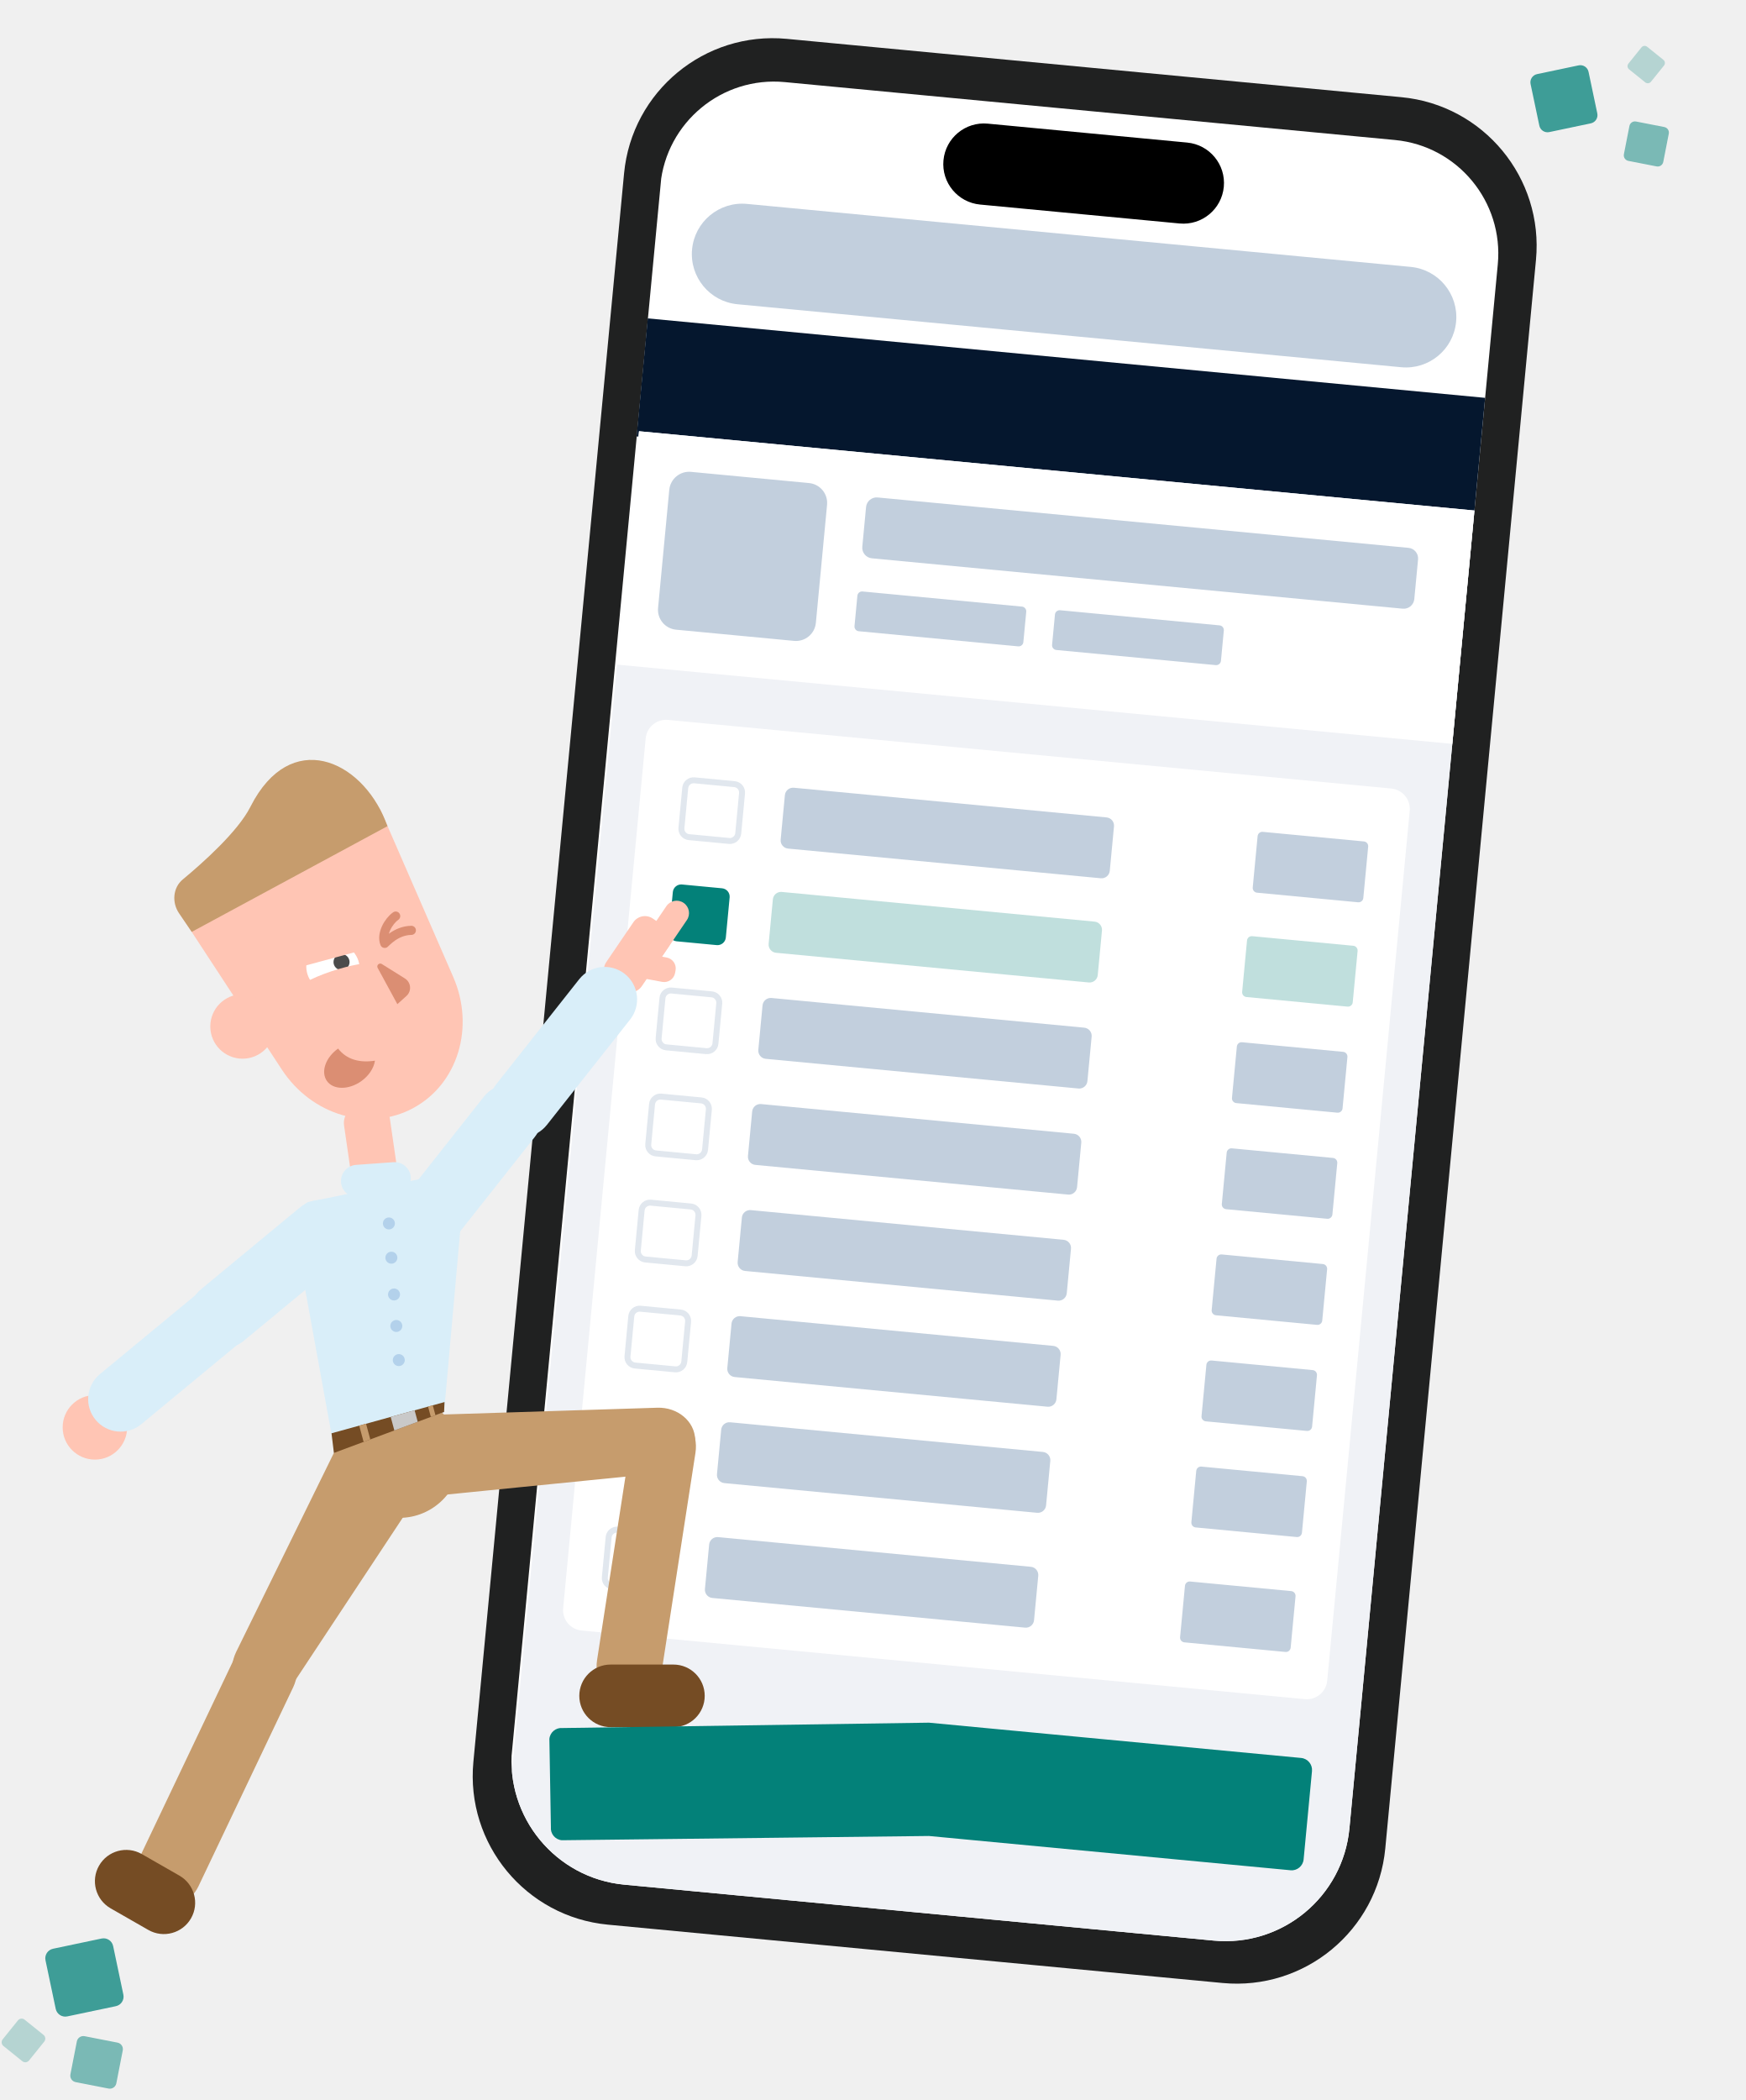
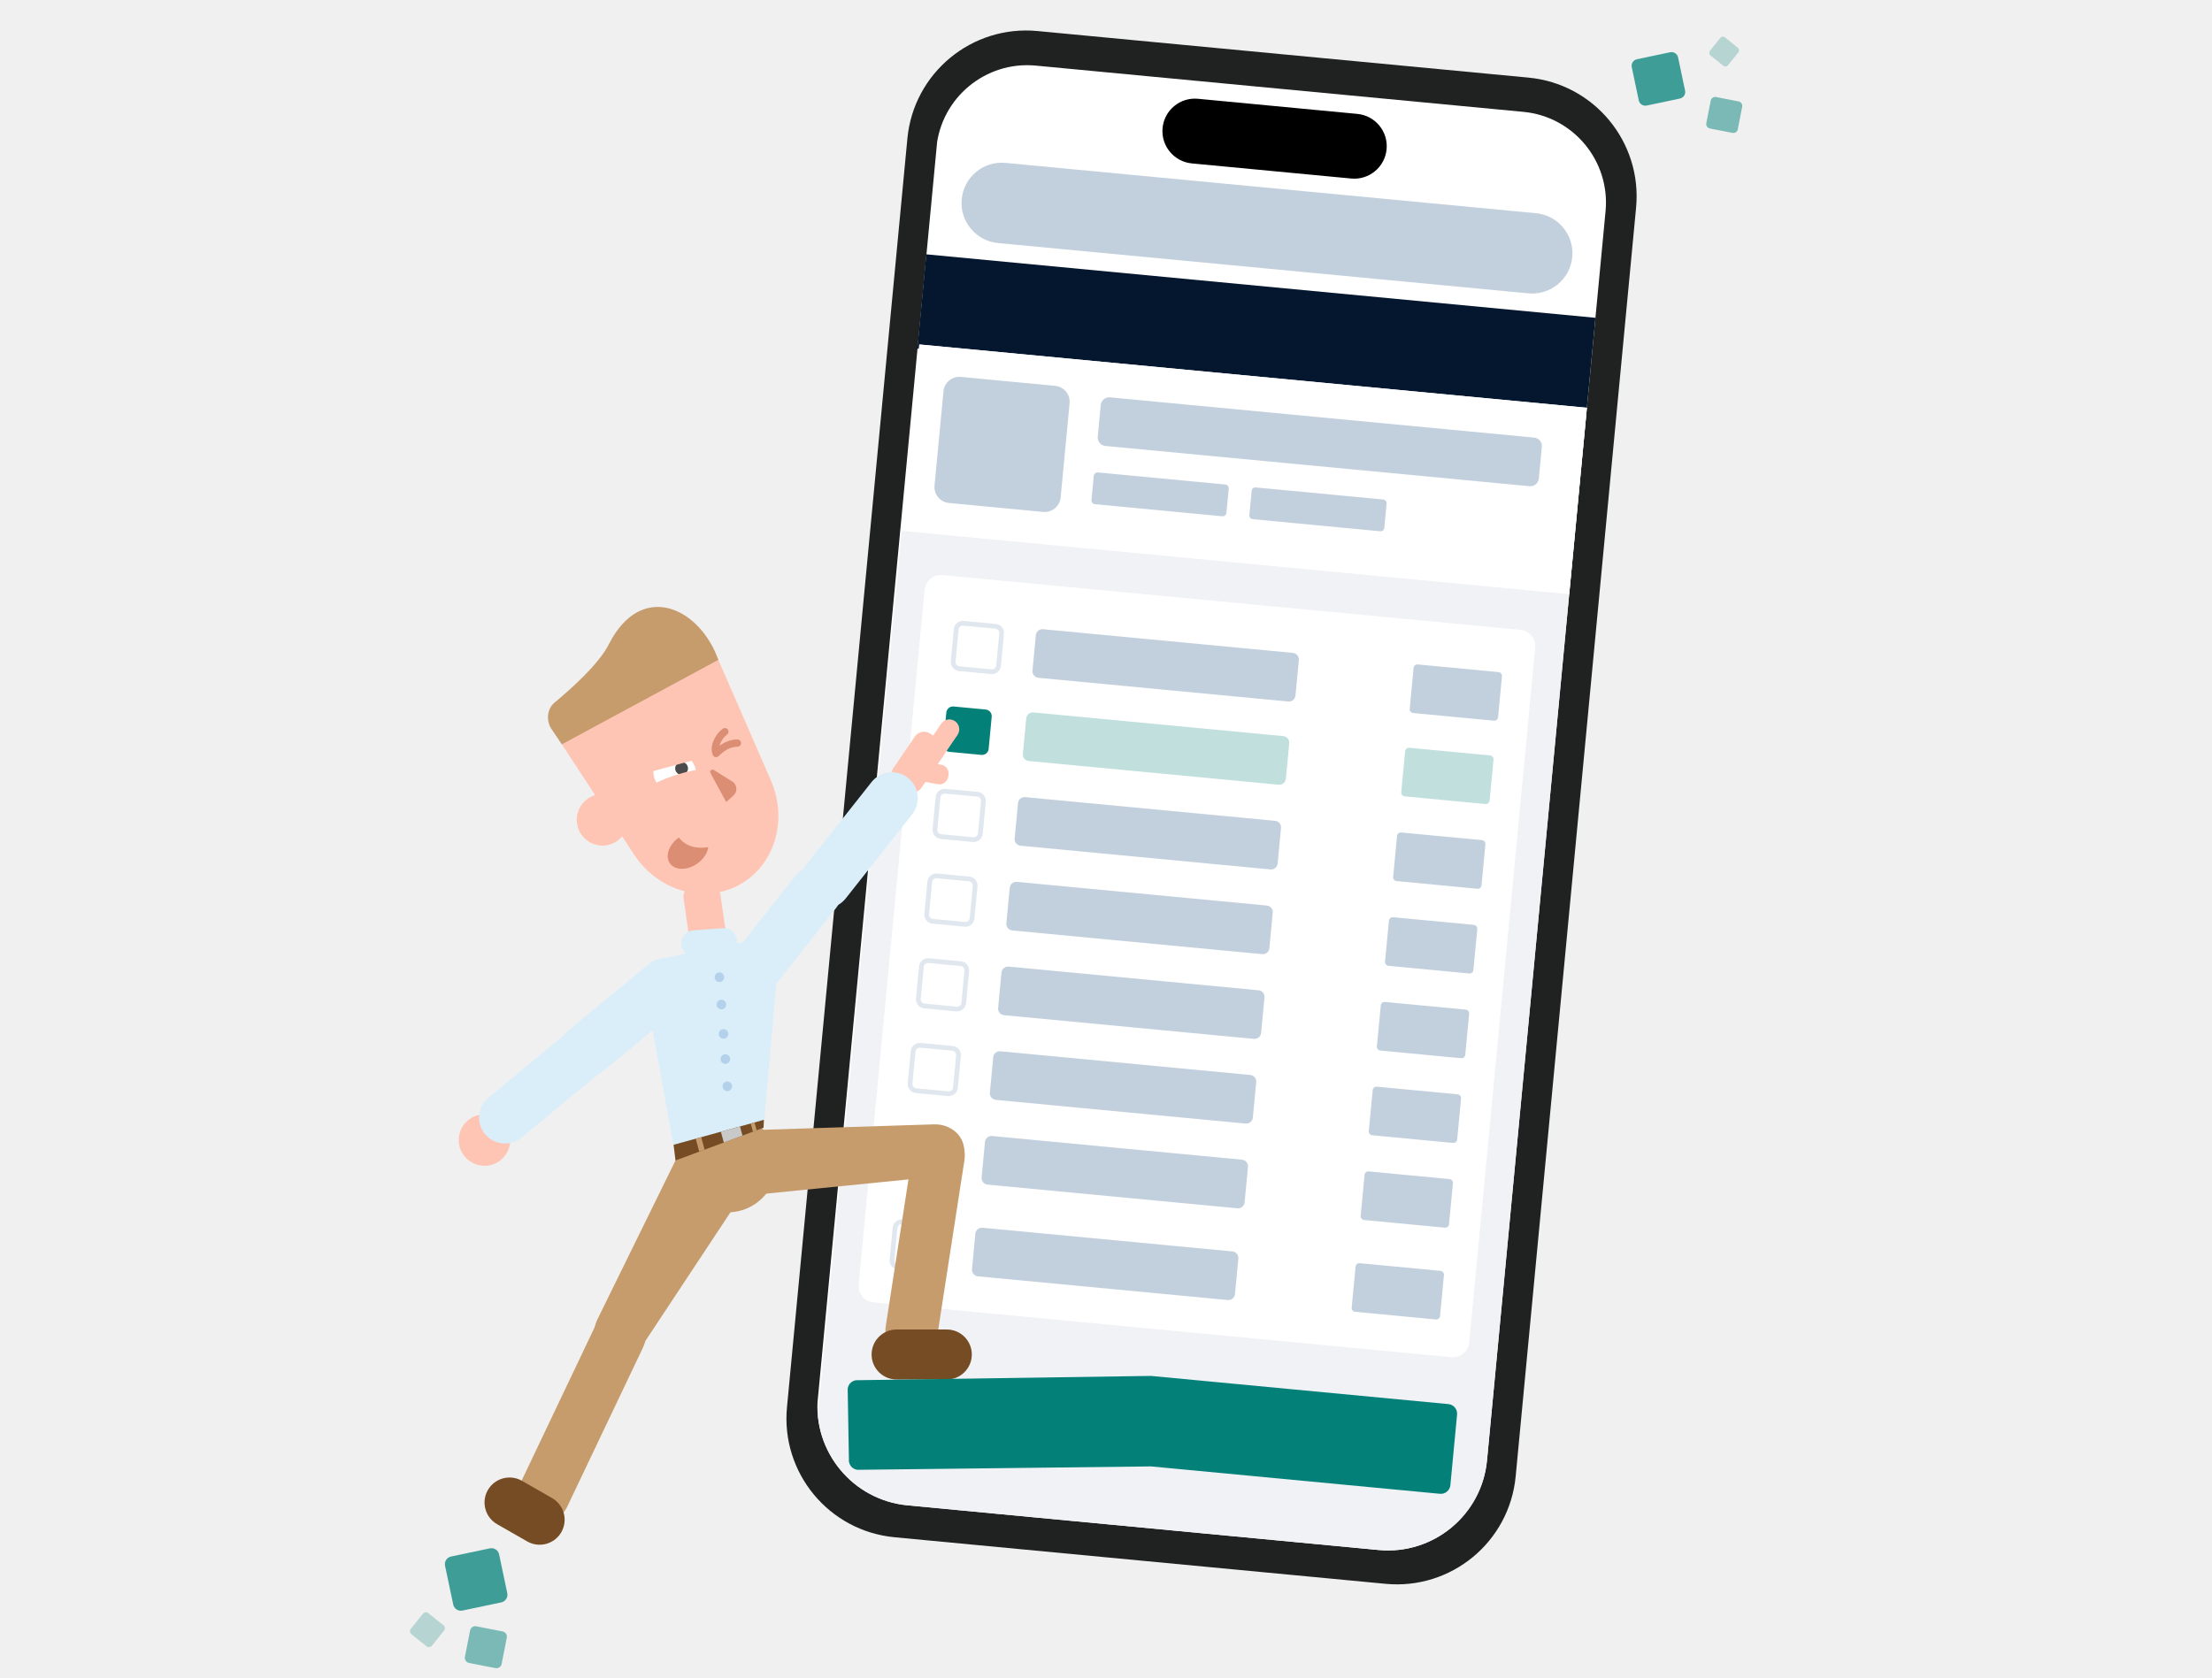
- <svg xmlns="http://www.w3.org/2000/svg" id="Layer_1" viewBox="0 0 585.74 704.64">
+ <svg xmlns="http://www.w3.org/2000/svg" id="Layer_1" viewBox="0 0 929.02 704.64">
  <defs>
    <clipPath id="clippath">
-       <path d="M234.29,35.88h205.69c21.14,0,38.3,17.16,38.3,38.3v527.14c0,23.06-18.72,41.78-41.78,41.78h-198.74c-23.06,0-41.78-18.72-41.78-41.78V74.18c0-21.14,17.16-38.3,38.3-38.3Z" transform="translate(33.54 -30.3) rotate(5.42)" fill="none" />
+       <path d="M405.93,35.88h205.69c21.14,0,38.3,17.16,38.3,38.3v527.14c0,23.06-18.72,41.78-41.78,41.78h-198.74c-23.06,0-41.78-18.72-41.78-41.78V74.18c0-21.14,17.16-38.3,38.3-38.3Z" transform="translate(34.31 -46.5) rotate(5.42)" fill="none" />
    </clipPath>
    <clipPath id="clippath-1">
-       <rect x="190.81" y="156.88" width="281.68" height="487.52" transform="translate(39.29 -29.51) rotate(5.42)" fill="none" />
+       <rect x="362.45" y="156.88" width="281.68" height="487.52" transform="translate(40.06 -45.71) rotate(5.42)" fill="none" />
    </clipPath>
    <clipPath id="clippath-2">
-       <polygon points="149.04 473.78 112.06 487.52 111.26 480.93 149.19 470.45 149.04 473.78" fill="none" />
+       <polygon points="320.68 473.78 283.7 487.52 282.9 480.93 320.83 470.45 320.68 473.78" fill="none" />
    </clipPath>
  </defs>
-   <rect x="19.36" y="185.46" width="635.61" height="307.42" rx="50.11" ry="50.11" transform="translate(-32.32 642.83) rotate(-84.58)" fill="#202121" />
+   <rect x="191" y="185.46" width="635.61" height="307.42" rx="50.11" ry="50.11" transform="translate(123.12 813.7) rotate(-84.58)" fill="#202121" />
  <g clip-path="url(#clippath)">
-     <rect x="31.47" y="197.77" width="611.44" height="282.3" transform="translate(-32.04 642.62) rotate(-84.58)" fill="#fff" />
-     <rect x="231.7" y="78.88" width="257.57" height="33.82" rx="16.91" ry="16.91" transform="translate(10.65 -33.59) rotate(5.42)" fill="#86a0bc" opacity=".5" />
-     <rect x="214.9" y="120.05" width="282.3" height="39.78" transform="translate(14.8 -32.98) rotate(5.42)" fill="#05172e" />
+     <rect x="203.11" y="197.77" width="611.44" height="282.3" transform="translate(123.4 813.5) rotate(-84.58)" fill="#fff" />
+     <rect x="403.34" y="78.88" width="257.57" height="33.82" rx="16.91" ry="16.91" transform="translate(11.42 -49.79) rotate(5.42)" fill="#86a0bc" opacity=".5" />
+     <rect x="386.54" y="120.05" width="282.3" height="39.78" transform="translate(15.56 -49.18) rotate(5.42)" fill="#05172e" />
    <g clip-path="url(#clippath-1)">
-       <rect x="87.89" y="259.8" width="487.52" height="281.68" transform="translate(-98.5 693) rotate(-84.58)" fill="#f0f2f6" />
-       <rect x="210.1" y="157.79" width="281.68" height="78.66" transform="translate(20.17 -32.24) rotate(5.42)" fill="#fff" />
-       <rect x="222.63" y="160.07" width="53.2" height="53.2" rx="6.71" ry="6.71" transform="translate(18.73 -22.69) rotate(5.42)" fill="#86a0bc" opacity=".5" />
-       <rect x="289.63" y="175.3" width="186.09" height="20.51" rx="3.57" ry="3.57" transform="translate(19.22 -35.29) rotate(5.42)" fill="#86a0bc" opacity=".5" />
-       <rect x="287.15" y="200.95" width="56.93" height="13.4" rx="1.59" ry="1.59" transform="translate(21.01 -28.86) rotate(5.42)" fill="#86a0bc" opacity=".5" />
-       <rect x="353.46" y="207.24" width="56.93" height="13.4" rx="1.59" ry="1.59" transform="translate(21.9 -35.09) rotate(5.42)" fill="#86a0bc" opacity=".5" />
-       <rect x="202.31" y="252.37" width="257.57" height="306.92" rx="6.87" ry="6.87" transform="translate(39.78 -29.44) rotate(5.42)" fill="#fff" />
-       <rect x="258.45" y="304.19" width="110.95" height="20.51" rx="2.76" ry="2.76" transform="translate(31.08 -28.22) rotate(5.42)" fill="#038179" opacity=".25" />
-       <rect x="225.15" y="297.36" width="19.15" height="19.15" rx="2.82" ry="2.82" transform="translate(30.02 -20.78) rotate(5.42)" fill="#038179" />
-       <rect x="254.99" y="339.78" width="110.95" height="20.51" rx="2.76" ry="2.76" transform="translate(34.42 -27.74) rotate(5.42)" fill="#86a0bc" opacity=".5" />
-       <rect x="221.67" y="332.95" width="19.15" height="19.15" rx="2.82" ry="2.82" transform="translate(33.36 -20.3) rotate(5.42)" fill="none" opacity=".25" stroke="#86a0bc" stroke-miterlimit="10" stroke-width="2" />
-       <rect x="262.48" y="269.23" width="110.95" height="20.51" rx="2.76" ry="2.76" transform="translate(27.8 -28.76) rotate(5.42)" fill="#86a0bc" opacity=".5" />
-       <rect x="229.31" y="262.41" width="19.15" height="19.15" rx="2.82" ry="2.82" transform="translate(26.74 -21.33) rotate(5.42)" fill="none" opacity=".25" stroke="#86a0bc" stroke-miterlimit="10" stroke-width="2" />
-       <rect x="251.52" y="375.37" width="110.95" height="20.51" rx="2.76" ry="2.76" transform="translate(37.76 -27.25) rotate(5.42)" fill="#86a0bc" opacity=".5" />
-       <rect x="218.19" y="368.54" width="19.15" height="19.15" rx="2.82" ry="2.82" transform="translate(36.7 -19.81) rotate(5.42)" fill="none" opacity=".25" stroke="#86a0bc" stroke-miterlimit="10" stroke-width="2" />
-       <rect x="248.06" y="410.96" width="110.95" height="20.51" rx="2.76" ry="2.76" transform="translate(41.11 -26.77) rotate(5.42)" fill="#86a0bc" opacity=".5" />
-       <rect x="214.7" y="404.13" width="19.15" height="19.15" rx="2.82" ry="2.82" transform="translate(40.04 -19.32) rotate(5.42)" fill="none" opacity=".25" stroke="#86a0bc" stroke-miterlimit="10" stroke-width="2" />
-       <rect x="244.59" y="446.55" width="110.95" height="20.51" rx="2.76" ry="2.76" transform="translate(44.45 -26.28) rotate(5.42)" fill="#86a0bc" opacity=".5" />
-       <rect x="211.22" y="439.71" width="19.15" height="19.15" rx="2.82" ry="2.82" transform="translate(43.39 -18.83) rotate(5.42)" fill="none" opacity=".25" stroke="#86a0bc" stroke-miterlimit="10" stroke-width="2" />
-       <rect x="241.13" y="482.14" width="110.95" height="20.51" rx="2.76" ry="2.76" transform="translate(47.79 -25.79) rotate(5.42)" fill="#86a0bc" opacity=".5" />
-       <rect x="207.74" y="475.3" width="19.15" height="19.15" rx="2.82" ry="2.82" transform="translate(46.73 -18.35) rotate(5.42)" fill="none" opacity=".25" stroke="#86a0bc" stroke-miterlimit="10" stroke-width="2" />
-       <rect x="237.09" y="520.68" width="110.95" height="20.51" rx="2.76" ry="2.76" transform="translate(51.41 -25.24) rotate(5.42)" fill="#86a0bc" opacity=".5" />
-       <rect x="417.64" y="315.66" width="37.28" height="20.51" rx="1.6" ry="1.6" transform="translate(32.71 -39.72) rotate(5.42)" fill="#038179" opacity=".25" />
-       <rect x="414.23" y="351.25" width="37.28" height="20.51" rx="1.6" ry="1.6" transform="translate(36.05 -39.24) rotate(5.42)" fill="#86a0bc" opacity=".5" />
-       <rect x="421.19" y="280.65" width="37.28" height="20.51" rx="1.6" ry="1.6" transform="translate(29.42 -40.21) rotate(5.42)" fill="#86a0bc" opacity=".5" />
-       <rect x="410.83" y="386.85" width="37.28" height="20.51" rx="1.6" ry="1.6" transform="translate(39.39 -38.76) rotate(5.42)" fill="#86a0bc" opacity=".5" />
-       <rect x="407.42" y="422.45" width="37.28" height="20.51" rx="1.6" ry="1.6" transform="translate(42.74 -38.28) rotate(5.42)" fill="#86a0bc" opacity=".5" />
-       <rect x="404.02" y="458.04" width="37.28" height="20.51" rx="1.6" ry="1.6" transform="translate(46.08 -37.8) rotate(5.42)" fill="#86a0bc" opacity=".5" />
-       <rect x="400.61" y="493.64" width="37.28" height="20.51" rx="1.6" ry="1.6" transform="translate(49.43 -37.32) rotate(5.42)" fill="#86a0bc" opacity=".5" />
-       <rect x="396.83" y="532.2" width="37.28" height="20.51" rx="1.6" ry="1.6" transform="translate(53.05 -36.79) rotate(5.42)" fill="#86a0bc" opacity=".5" />
-       <rect x="203.63" y="513.84" width="19.15" height="19.15" rx="2.82" ry="2.82" transform="translate(50.35 -17.78) rotate(5.42)" fill="none" opacity=".25" stroke="#86a0bc" stroke-miterlimit="10" stroke-width="2" />
+       <rect x="259.53" y="259.8" width="487.52" height="281.68" transform="translate(56.94 863.87) rotate(-84.58)" fill="#f0f2f6" />
+       <rect x="381.74" y="157.79" width="281.68" height="78.66" transform="translate(20.94 -48.44) rotate(5.42)" fill="#fff" />
+       <rect x="394.27" y="160.07" width="53.2" height="53.2" rx="6.71" ry="6.71" transform="translate(19.5 -38.89) rotate(5.42)" fill="#86a0bc" opacity=".5" />
+       <rect x="461.27" y="175.3" width="186.09" height="20.51" rx="3.57" ry="3.57" transform="translate(19.99 -51.49) rotate(5.42)" fill="#86a0bc" opacity=".5" />
+       <rect x="458.79" y="200.95" width="56.93" height="13.4" rx="1.59" ry="1.59" transform="translate(21.77 -45.06) rotate(5.42)" fill="#86a0bc" opacity=".5" />
+       <rect x="525.1" y="207.24" width="56.93" height="13.4" rx="1.59" ry="1.59" transform="translate(22.66 -51.29) rotate(5.42)" fill="#86a0bc" opacity=".5" />
+       <rect x="373.95" y="252.37" width="257.57" height="306.92" rx="6.87" ry="6.87" transform="translate(40.54 -45.63) rotate(5.42)" fill="#fff" />
+       <rect x="430.09" y="304.19" width="110.95" height="20.51" rx="2.76" ry="2.76" transform="translate(31.84 -44.42) rotate(5.42)" fill="#038179" opacity=".25" />
+       <rect x="396.79" y="297.36" width="19.15" height="19.15" rx="2.82" ry="2.82" transform="translate(30.78 -36.98) rotate(5.42)" fill="#038179" />
+       <rect x="426.63" y="339.78" width="110.95" height="20.51" rx="2.76" ry="2.76" transform="translate(35.19 -43.94) rotate(5.42)" fill="#86a0bc" opacity=".5" />
+       <rect x="393.31" y="332.95" width="19.15" height="19.15" rx="2.82" ry="2.82" transform="translate(34.12 -36.49) rotate(5.42)" fill="none" opacity=".25" stroke="#86a0bc" stroke-miterlimit="10" stroke-width="2" />
+       <rect x="434.12" y="269.23" width="110.95" height="20.51" rx="2.76" ry="2.76" transform="translate(28.56 -44.96) rotate(5.42)" fill="#86a0bc" opacity=".5" />
+       <rect x="400.95" y="262.41" width="19.15" height="19.15" rx="2.82" ry="2.82" transform="translate(27.5 -37.53) rotate(5.42)" fill="none" opacity=".25" stroke="#86a0bc" stroke-miterlimit="10" stroke-width="2" />
+       <rect x="423.16" y="375.37" width="110.95" height="20.51" rx="2.76" ry="2.76" transform="translate(38.53 -43.45) rotate(5.42)" fill="#86a0bc" opacity=".5" />
+       <rect x="389.83" y="368.54" width="19.15" height="19.15" rx="2.82" ry="2.82" transform="translate(37.47 -36.01) rotate(5.42)" fill="none" opacity=".25" stroke="#86a0bc" stroke-miterlimit="10" stroke-width="2" />
+       <rect x="419.7" y="410.96" width="110.95" height="20.51" rx="2.76" ry="2.76" transform="translate(41.87 -42.96) rotate(5.42)" fill="#86a0bc" opacity=".5" />
+       <rect x="386.34" y="404.13" width="19.15" height="19.15" rx="2.82" ry="2.82" transform="translate(40.81 -35.52) rotate(5.42)" fill="none" opacity=".25" stroke="#86a0bc" stroke-miterlimit="10" stroke-width="2" />
+       <rect x="416.23" y="446.55" width="110.95" height="20.51" rx="2.76" ry="2.76" transform="translate(45.22 -42.48) rotate(5.42)" fill="#86a0bc" opacity=".5" />
+       <rect x="382.86" y="439.71" width="19.15" height="19.15" rx="2.82" ry="2.82" transform="translate(44.15 -35.03) rotate(5.42)" fill="none" opacity=".25" stroke="#86a0bc" stroke-miterlimit="10" stroke-width="2" />
+       <rect x="412.77" y="482.14" width="110.95" height="20.51" rx="2.76" ry="2.76" transform="translate(48.56 -41.99) rotate(5.42)" fill="#86a0bc" opacity=".5" />
+       <rect x="379.38" y="475.3" width="19.15" height="19.15" rx="2.82" ry="2.82" transform="translate(47.5 -34.54) rotate(5.42)" fill="none" opacity=".25" stroke="#86a0bc" stroke-miterlimit="10" stroke-width="2" />
+       <rect x="408.73" y="520.68" width="110.95" height="20.51" rx="2.76" ry="2.76" transform="translate(52.18 -41.44) rotate(5.42)" fill="#86a0bc" opacity=".5" />
+       <rect x="589.28" y="315.66" width="37.28" height="20.51" rx="1.6" ry="1.6" transform="translate(33.47 -55.92) rotate(5.42)" fill="#038179" opacity=".25" />
+       <rect x="585.87" y="351.25" width="37.28" height="20.51" rx="1.6" ry="1.6" transform="translate(36.82 -55.44) rotate(5.42)" fill="#86a0bc" opacity=".5" />
+       <rect x="592.83" y="280.65" width="37.28" height="20.51" rx="1.6" ry="1.6" transform="translate(30.18 -56.41) rotate(5.42)" fill="#86a0bc" opacity=".5" />
+       <rect x="582.47" y="386.85" width="37.28" height="20.51" rx="1.6" ry="1.6" transform="translate(40.16 -54.96) rotate(5.42)" fill="#86a0bc" opacity=".5" />
+       <rect x="579.06" y="422.45" width="37.28" height="20.51" rx="1.6" ry="1.6" transform="translate(43.5 -54.48) rotate(5.42)" fill="#86a0bc" opacity=".5" />
+       <rect x="575.66" y="458.04" width="37.28" height="20.51" rx="1.6" ry="1.6" transform="translate(46.85 -54) rotate(5.42)" fill="#86a0bc" opacity=".5" />
+       <rect x="572.25" y="493.64" width="37.28" height="20.51" rx="1.6" ry="1.6" transform="translate(50.19 -53.52) rotate(5.42)" fill="#86a0bc" opacity=".5" />
+       <rect x="568.47" y="532.2" width="37.28" height="20.51" rx="1.6" ry="1.6" transform="translate(53.82 -52.99) rotate(5.42)" fill="#86a0bc" opacity=".5" />
+       <rect x="375.27" y="513.84" width="19.15" height="19.15" rx="2.82" ry="2.82" transform="translate(51.12 -33.98) rotate(5.42)" fill="none" opacity=".25" stroke="#86a0bc" stroke-miterlimit="10" stroke-width="2" />
    </g>
  </g>
-   <rect x="316.43" y="44.57" width="94.51" height="27.27" rx="13.64" ry="13.64" transform="translate(7.12 -34.06) rotate(5.42)" />
-   <rect x="213.08" y="314.74" width="8.31" height="19.14" rx="3.72" ry="3.72" transform="translate(-141.42 478.36) rotate(-79.43)" fill="#ffc5b4" />
-   <rect x="218.56" y="300.87" width="8.31" height="23.99" rx="4.15" ry="4.15" transform="translate(230.89 696.82) rotate(-145.78)" fill="#ffc5b4" />
-   <rect x="206.81" y="307.41" width="14.41" height="25.52" rx="4.69" ry="4.69" transform="translate(210.9 705.27) rotate(-145.78)" fill="#ffc5b4" />
-   <circle cx="31.85" cy="478.94" r="10.82" fill="#ffc5b4" />
-   <path d="M99.09,563.83l38.1-57.63c2.95-6.15-5.36-22.17-10.84-24.79h0c-5.48-2.62-10.91-.92-13.86,5.23l-33.25,67.69c-2.96,6.18-.87,13.33,4.66,15.92h0c5.47,2.57,12.26-.3,15.19-6.42Z" fill="#c69c6d" />
-   <path d="M66.67,632.79l31.71-66.61c2.93-6.16.86-13.27-4.62-15.88h0c-5.49-2.61-12.31.26-15.24,6.42l-31.71,66.61c-2.95,6.19-.84,13.33,4.69,15.91h0c5.48,2.56,12.26-.32,15.18-6.45Z" fill="#c69c6d" />
-   <rect x="30.85" y="624.32" width="35.57" height="21" rx="10.5" ry="10.5" transform="translate(-224.61 1209.89) rotate(-150.2)" fill="#754c24" />
-   <rect x="116.43" y="370.52" width="15.55" height="26.59" rx="5.96" ry="5.96" transform="translate(302.34 745.77) rotate(171.73)" fill="#ffc5b4" />
-   <path d="M138.71,371.79h0c14.93-8.06,20.74-27.12,13.41-43.95l-24.29-55.78c-2.49-4.61-7.97-6.49-12.23-4.19l-51.13,27.62c-4.26,2.3-5.69,7.91-3.2,12.52l33.33,50.9c10.06,15.36,29.18,20.95,44.11,12.89Z" fill="#ffc5b4" />
-   <circle cx="81.4" cy="344.42" r="10.82" fill="#ffc5b4" />
-   <path d="M132.8,307.38c-2.46,1.76-4.91,6.04-3.68,9.17.38-.25,3.68-4.29,8.94-4.38" fill="none" stroke="#db8e73" stroke-linecap="round" stroke-linejoin="round" stroke-width="3.06" />
-   <rect x="103.05" y="315.54" width="17.38" height="18.29" rx="8.69" ry="8.69" transform="translate(-167.14 124.35) rotate(-35.32)" fill="#fff" />
-   <circle cx="114.62" cy="322.81" r="2.69" fill="#4b4b4b" />
-   <path d="M134.75,331.29l-38.56,13.66-2.89-8.15s3.99-6.21,17.69-10.81,20.87-2.85,20.87-2.85l2.89,8.15Z" fill="#ffc5b4" />
-   <path d="M123.85,318.21l-28.01,7.58-2.35-8.67s2.77-5.62,12.73-8.05c9.96-2.44,15.28.47,15.28.47l2.35,8.67Z" fill="#ffc5b4" />
-   <path d="M136.42,334.18l-3.06,2.76-6.61-12.16c-.49-.89.53-1.85,1.4-1.31l7.75,4.85c2.07,1.3,2.33,4.22.52,5.86Z" fill="#db8e73" />
-   <path d="M125.84,355.89c-.34,2.43-1.98,5.03-4.61,6.9-4.21,2.98-9.37,2.95-11.51-.07-2.14-3.03-.47-7.9,3.75-10.88,2.85,3.7,7.25,4.86,12.38,4.06Z" fill="#db8e73" />
-   <path d="M129.37,275.48c-8.31-20.73-31.89-31.06-45.22-4.98-13.33,26.08-.13.25-.19.37-4.19,8.16-15.62,18.42-22.65,24.25-3.22,2.68-3.74,7.63-1.2,11.36l4.24,6.21,65.7-35.48-.69-1.71Z" fill="#c69c6d" />
-   <circle cx="134.01" cy="488.74" r="20.57" fill="#c69c6d" />
-   <rect x="146.44" y="359.27" width="21.79" height="65.39" rx="10.73" ry="10.73" transform="translate(37.8 797.06) rotate(-141.69)" fill="#d9eef9" />
-   <rect x="178.06" y="319.58" width="21.79" height="66.86" rx="10.9" ry="10.9" transform="translate(118.39 747.15) rotate(-141.69)" fill="#d9eef9" />
-   <rect x="80" y="394.88" width="22.48" height="65.39" rx="11.24" ry="11.24" transform="translate(-180.2 770.3) rotate(-129.58)" fill="#d9eef9" />
-   <rect x="46.98" y="421.71" width="21.79" height="66.86" rx="10.89" ry="10.89" transform="translate(-256.07 789.72) rotate(-129.58)" fill="#d9eef9" />
-   <path d="M221.3,494.34l-83.51,8.36c-6.82.22-2.72-10.55-2.92-16.62h0c-.19-6.07,5.18-11.17,12-11.39l73.73-2.34c6.85-.22,12.55,4.57,12.7,10.68h0c.15,6.05-5.21,11.1-12,11.31Z" fill="#c69c6d" />
-   <path d="M200.38,557.05l11.28-72.9c1.04-6.74,6.76-11.45,12.76-10.52h0c6,.93,10.03,7.15,8.98,13.89l-11.28,72.9c-1.05,6.77-6.81,11.49-12.83,10.51h0c-5.97-.97-9.95-7.17-8.91-13.88Z" fill="#c69c6d" />
-   <path d="M149.04,473.78l5.85-65.62c.19-7.52-2.98-14.34-6.54-14.08l-44.14,9.09c-3.56.26-5.72,7.47-4.45,14.88l12.37,67.97,36.91-12.23Z" fill="#d9eef9" />
-   <rect x="194.42" y="558.53" width="42.09" height="21" rx="10.5" ry="10.5" fill="#754c24" />
+   <rect x="488.07" y="44.57" width="94.51" height="27.27" rx="13.64" ry="13.64" transform="translate(7.88 -50.26) rotate(5.42)" />
+   <rect x="384.72" y="314.74" width="8.31" height="19.14" rx="3.72" ry="3.72" transform="translate(-1.27 647.09) rotate(-79.43)" fill="#ffc5b4" />
+   <rect x="390.2" y="300.87" width="8.31" height="23.99" rx="4.15" ry="4.15" transform="translate(544.45 793.35) rotate(-145.78)" fill="#ffc5b4" />
+   <rect x="378.45" y="307.41" width="14.41" height="25.52" rx="4.69" ry="4.69" transform="translate(524.46 801.81) rotate(-145.78)" fill="#ffc5b4" />
+   <circle cx="203.49" cy="478.94" r="10.82" fill="#ffc5b4" />
+   <path d="M270.73,563.83l38.1-57.63c2.95-6.15-5.36-22.17-10.84-24.79h0c-5.48-2.62-10.91-.92-13.86,5.23l-33.25,67.69c-2.96,6.18-.87,13.33,4.66,15.92h0c5.47,2.57,12.26-.3,15.19-6.42Z" fill="#c69c6d" />
+   <path d="M238.31,632.79l31.71-66.61c2.93-6.16.86-13.27-4.62-15.88h0c-5.49-2.61-12.31.26-15.24,6.42l-31.71,66.61c-2.95,6.19-.84,13.33,4.69,15.91h0c5.48,2.56,12.26-.32,15.18-6.45Z" fill="#c69c6d" />
+   <rect x="202.49" y="624.32" width="35.57" height="21" rx="10.5" ry="10.5" transform="translate(95.98 1295.18) rotate(-150.2)" fill="#754c24" />
+   <rect x="288.07" y="370.52" width="15.55" height="26.59" rx="5.96" ry="5.96" transform="translate(643.84 721.07) rotate(171.73)" fill="#ffc5b4" />
+   <path d="M310.35,371.79h0c14.93-8.06,20.74-27.12,13.41-43.95l-24.29-55.78c-2.49-4.61-7.97-6.49-12.23-4.19l-51.13,27.62c-4.26,2.3-5.69,7.91-3.2,12.52l33.33,50.9c10.06,15.36,29.18,20.95,44.11,12.89Z" fill="#ffc5b4" />
+   <circle cx="253.04" cy="344.42" r="10.82" fill="#ffc5b4" />
+   <path d="M304.44,307.38c-2.46,1.76-4.91,6.04-3.68,9.17.38-.25,3.68-4.29,8.94-4.38" fill="none" stroke="#db8e73" stroke-linecap="round" stroke-linejoin="round" stroke-width="3.06" />
+   <rect x="274.69" y="315.54" width="17.38" height="18.29" rx="8.69" ry="8.69" transform="translate(-135.55 223.57) rotate(-35.32)" fill="#fff" />
+   <circle cx="286.26" cy="322.81" r="2.69" fill="#4b4b4b" />
+   <path d="M306.39,331.29l-38.56,13.66-2.89-8.15s3.99-6.21,17.69-10.81c13.7-4.6,20.87-2.85,20.87-2.85l2.89,8.15Z" fill="#ffc5b4" />
+   <path d="M295.49,318.21l-28.01,7.58-2.35-8.67s2.77-5.62,12.73-8.05c9.96-2.44,15.28.47,15.28.47l2.35,8.67Z" fill="#ffc5b4" />
+   <path d="M308.06,334.18l-3.06,2.76-6.61-12.16c-.49-.89.53-1.85,1.4-1.31l7.75,4.85c2.07,1.3,2.33,4.22.52,5.86Z" fill="#db8e73" />
+   <path d="M297.48,355.89c-.34,2.43-1.98,5.03-4.61,6.9-4.21,2.98-9.37,2.95-11.51-.07-2.14-3.03-.47-7.9,3.75-10.88,2.85,3.7,7.25,4.86,12.38,4.06Z" fill="#db8e73" />
+   <path d="M301.01,275.48c-8.31-20.73-31.89-31.06-45.22-4.98-13.33,26.08-.13.25-.19.37-4.19,8.16-15.62,18.42-22.65,24.25-3.22,2.68-3.74,7.63-1.2,11.36l4.24,6.21,65.7-35.48-.69-1.71Z" fill="#c69c6d" />
+   <circle cx="305.65" cy="488.74" r="20.57" fill="#c69c6d" />
+   <rect x="318.08" y="359.27" width="21.79" height="65.39" rx="10.73" ry="10.73" transform="translate(344.12 903.46) rotate(-141.69)" fill="#d9eef9" />
+   <rect x="349.7" y="319.58" width="21.79" height="66.86" rx="10.9" ry="10.9" transform="translate(424.71 853.55) rotate(-141.69)" fill="#d9eef9" />
+   <rect x="251.64" y="394.88" width="22.48" height="65.39" rx="11.24" ry="11.24" transform="translate(100.79 902.6) rotate(-129.58)" fill="#d9eef9" />
+   <rect x="218.62" y="421.71" width="21.79" height="66.86" rx="10.89" ry="10.89" transform="translate(24.92 922.02) rotate(-129.58)" fill="#d9eef9" />
+   <path d="M392.94,494.34l-83.51,8.36c-6.82.22-2.72-10.55-2.92-16.62h0c-.19-6.07,5.18-11.17,12-11.39l73.73-2.34c6.85-.22,12.55,4.57,12.7,10.68h0c.15,6.05-5.21,11.1-12,11.31Z" fill="#c69c6d" />
+   <path d="M372.02,557.05l11.28-72.9c1.04-6.74,6.76-11.45,12.76-10.52h0c6,.93,10.03,7.15,8.98,13.89l-11.28,72.9c-1.05,6.77-6.81,11.49-12.83,10.51h0c-5.97-.97-9.95-7.17-8.91-13.88Z" fill="#c69c6d" />
+   <path d="M320.68,473.78l5.85-65.62c.19-7.52-2.98-14.34-6.54-14.08l-44.14,9.09c-3.56.26-5.72,7.47-4.45,14.88l12.37,67.97,36.91-12.23Z" fill="#d9eef9" />
+   <rect x="366.06" y="558.53" width="42.09" height="21" rx="10.5" ry="10.5" fill="#754c24" />
  <g clip-path="url(#clippath-2)">
-     <rect x="109.19" y="473.2" width="42.22" height="13.54" transform="translate(-180.12 91.4) rotate(-23.43)" fill="#754c24" />
-     <rect x="131.84" y="472.49" width="8.33" height="10.39" transform="translate(-120.08 52.13) rotate(-15.15)" fill="#c9c9c9" />
-     <rect x="144.84" y="471.17" width="1.64" height="10.39" transform="translate(-119.4 54.6) rotate(-15.15)" fill="#c69c6d" />
-     <rect x="121.48" y="476.55" width="2.38" height="10.39" transform="translate(-121.61 48.78) rotate(-15.15)" fill="#c69c6d" />
+     <rect x="280.83" y="473.2" width="42.22" height="13.54" transform="translate(-165.96 159.65) rotate(-23.43)" fill="#754c24" />
+     <rect x="303.48" y="472.49" width="8.33" height="10.39" transform="translate(-114.12 96.97) rotate(-15.15)" fill="#c9c9c9" />
+     <rect x="316.48" y="471.17" width="1.64" height="10.39" transform="translate(-113.44 99.45) rotate(-15.15)" fill="#c69c6d" />
+     <rect x="293.12" y="476.55" width="2.38" height="10.39" transform="translate(-115.64 93.63) rotate(-15.15)" fill="#c69c6d" />
  </g>
-   <rect x="114.4" y="390.41" width="23.47" height="10.88" rx="5.44" ry="5.44" transform="translate(-28.23 10.13) rotate(-4.14)" fill="#d9eef9" />
-   <circle cx="130.52" cy="410.52" r="2.01" fill="#b3d1eb" />
-   <circle cx="131.35" cy="422.01" r="2.01" fill="#b3d1eb" />
-   <circle cx="132.24" cy="434.35" r="2.01" fill="#b3d1eb" />
-   <circle cx="133.01" cy="444.92" r="2.01" fill="#b3d1eb" />
-   <circle cx="133.84" cy="456.37" r="2.01" fill="#b3d1eb" />
-   <path d="M433.11,627.55l-121.34-11.5-123.23,1.43c-2.23-.21-3.86-2.19-3.65-4.41l-.51-29.59c.21-2.23,2.19-3.86,4.41-3.65l122.97-1.8,124.91,11.84c2.23.21,3.86,2.19,3.65,4.41l-2.81,29.63c-.21,2.23-2.19,3.86-4.41,3.65Z" fill="#038179" />
-   <rect x="16.79" y="651.91" width="23.2" height="23.2" rx="3.27" ry="3.27" transform="translate(-136.15 20.1) rotate(-11.89)" fill="#038179" opacity=".75" />
-   <rect x="514.93" y="23.15" width="19.88" height="19.88" rx="2.81" ry="2.81" transform="translate(4.45 108.89) rotate(-11.89)" fill="#038179" opacity=".75" />
-   <rect x="24.51" y="684.16" width="15.7" height="15.7" rx="2.22" ry="2.22" transform="translate(133.41 6.65) rotate(11.06)" fill="#038179" opacity=".5" />
-   <rect x="545.79" y="41.62" width="13.46" height="13.46" rx="1.9" ry="1.9" transform="translate(19.55 -105.14) rotate(11.06)" fill="#038179" opacity=".5" />
-   <rect x="2.18" y="679.02" width="11.34" height="11.34" rx="1.6" ry="1.6" transform="translate(-530.35 261.37) rotate(-51.16)" fill="#038179" opacity=".25" />
-   <rect x="547.66" y="16.83" width="9.71" height="9.71" rx="1.37" ry="1.37" transform="translate(189.09 438.42) rotate(-51.16)" fill="#038179" opacity=".25" />
+   <rect x="286.04" y="390.41" width="23.47" height="10.88" rx="5.44" ry="5.44" transform="translate(-27.78 22.51) rotate(-4.14)" fill="#d9eef9" />
+   <circle cx="302.16" cy="410.52" r="2.01" fill="#b3d1eb" />
+   <circle cx="302.99" cy="422.01" r="2.01" fill="#b3d1eb" />
+   <circle cx="303.88" cy="434.35" r="2.01" fill="#b3d1eb" />
+   <circle cx="304.65" cy="444.92" r="2.01" fill="#b3d1eb" />
+   <circle cx="305.48" cy="456.37" r="2.01" fill="#b3d1eb" />
+   <path d="M604.75,627.55l-121.34-11.5-123.23,1.43c-2.23-.21-3.86-2.19-3.65-4.41l-.51-29.59c.21-2.23,2.19-3.86,4.41-3.65l122.97-1.8,124.91,11.84c2.23.21,3.86,2.19,3.65,4.41l-2.81,29.63c-.21,2.23-2.19,3.86-4.41,3.65Z" fill="#038179" />
+   <rect x="188.43" y="651.91" width="23.2" height="23.2" rx="3.27" ry="3.27" transform="translate(-132.46 55.48) rotate(-11.89)" fill="#038179" opacity=".75" />
+   <rect x="686.57" y="23.15" width="19.88" height="19.88" rx="2.81" ry="2.81" transform="translate(8.14 144.27) rotate(-11.89)" fill="#038179" opacity=".75" />
+   <rect x="196.15" y="684.16" width="15.7" height="15.7" rx="2.22" ry="2.22" transform="translate(136.6 -26.29) rotate(11.06)" fill="#038179" opacity=".5" />
+   <rect x="717.43" y="41.62" width="13.46" height="13.46" rx="1.9" ry="1.9" transform="translate(22.74 -138.08) rotate(11.06)" fill="#038179" opacity=".5" />
+   <rect x="173.82" y="679.02" width="11.34" height="11.34" rx="1.6" ry="1.6" transform="translate(-466.36 395.06) rotate(-51.16)" fill="#038179" opacity=".25" />
+   <rect x="719.3" y="16.83" width="9.71" height="9.71" rx="1.37" ry="1.37" transform="translate(253.08 572.11) rotate(-51.16)" fill="#038179" opacity=".25" />
</svg>
